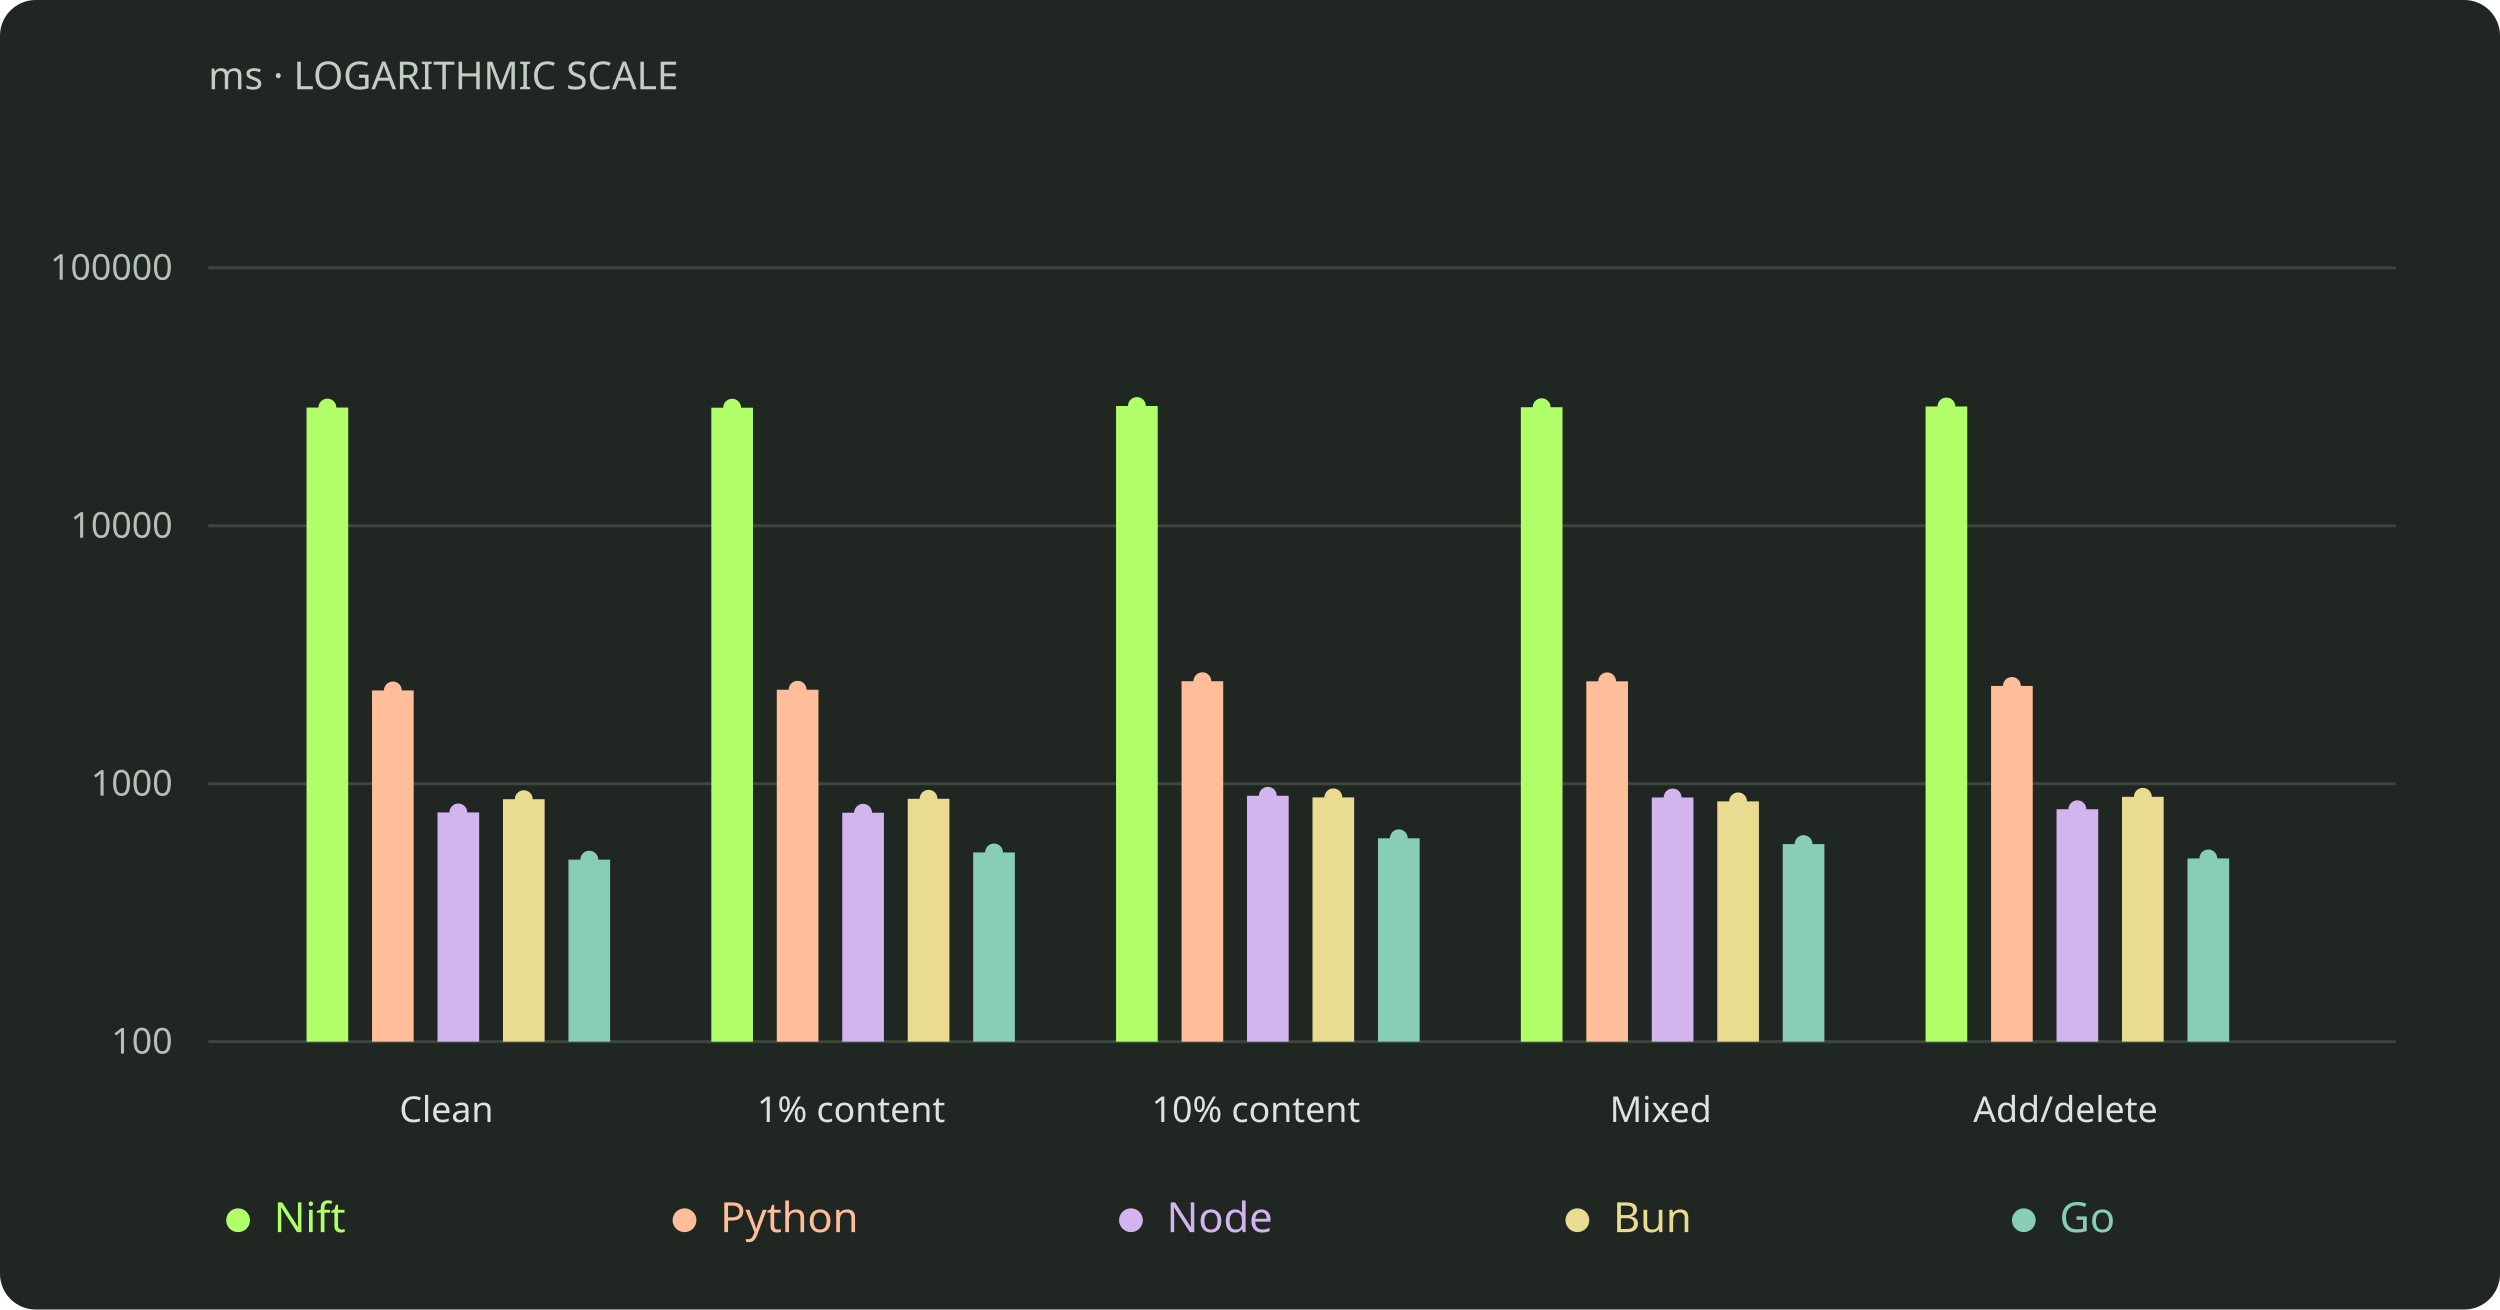
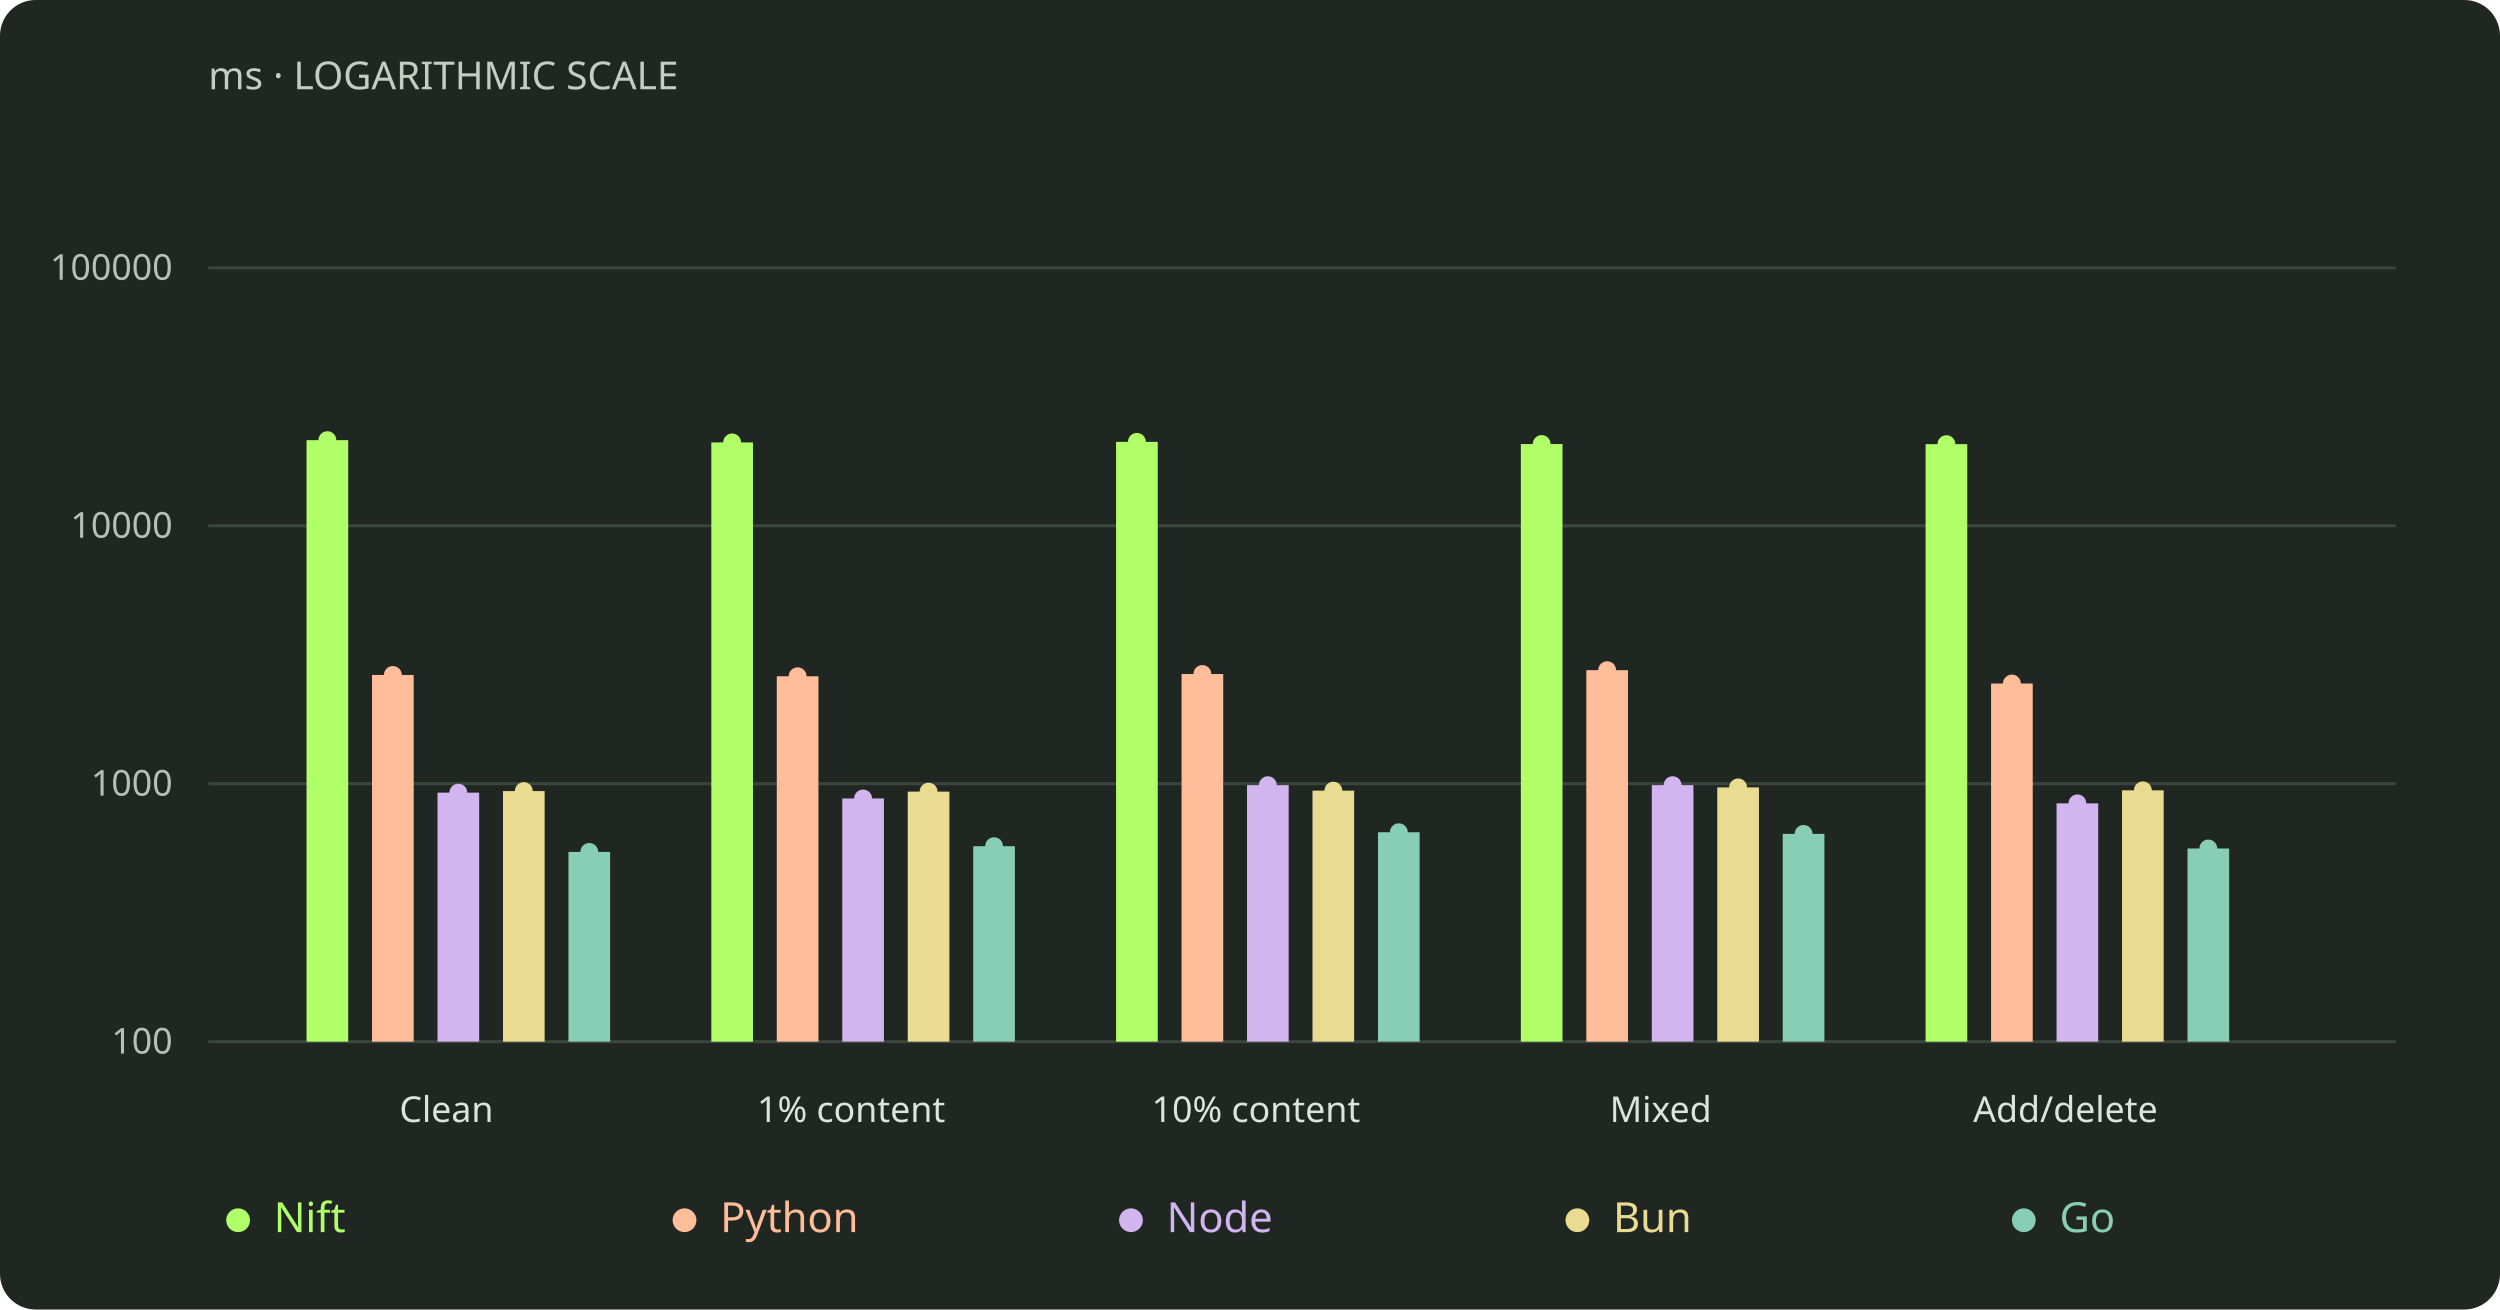
<svg xmlns="http://www.w3.org/2000/svg" viewBox="0 0 840 440" role="img" aria-labelledby="title desc">
  <rect width="840" height="440" fill="#202622" rx="12" />
  <text x="70" y="30" fill="#c3cdc4" font-family="sans-serif" font-size="13">ms · LOGARITHMIC SCALE</text>
  <path d="M70 350.0H805" stroke="#3b463d" />
  <text x="58" y="354.0" text-anchor="end" fill="#b6c0b7" font-family="sans-serif" font-size="12">100</text>
  <path d="M70 263.333H805" stroke="#3b463d" />
  <text x="58" y="267.333" text-anchor="end" fill="#b6c0b7" font-family="sans-serif" font-size="12">1000</text>
  <path d="M70 176.667H805" stroke="#3b463d" />
  <text x="58" y="180.667" text-anchor="end" fill="#b6c0b7" font-family="sans-serif" font-size="12">10000</text>
  <path d="M70 90.0H805" stroke="#3b463d" />
  <text x="58" y="94.0" text-anchor="end" fill="#b6c0b7" font-family="sans-serif" font-size="12">100000</text>
-   <path d="M110.0 350V136.938" stroke="#b1ff68" stroke-width="14" />
-   <circle cx="110.0" cy="136.938" r="3" fill="#b1ff68" />
-   <path d="M246.0 350V136.987" stroke="#b1ff68" stroke-width="14" />
-   <circle cx="246.0" cy="136.987" r="3" fill="#b1ff68" />
-   <path d="M382.0 350V136.421" stroke="#b1ff68" stroke-width="14" />
-   <circle cx="382.0" cy="136.421" r="3" fill="#b1ff68" />
-   <path d="M518.0 350V136.826" stroke="#b1ff68" stroke-width="14" />
-   <circle cx="518.0" cy="136.826" r="3" fill="#b1ff68" />
-   <path d="M654.0 350V136.579" stroke="#b1ff68" stroke-width="14" />
-   <circle cx="654.0" cy="136.579" r="3" fill="#b1ff68" />
+   <path d="M110.0 350V147.891" stroke="#b1ff68" stroke-width="14" />
+   <circle cx="110.0" cy="147.891" r="3" fill="#b1ff68" />
+   <path d="M246.0 350V148.655" stroke="#b1ff68" stroke-width="14" />
+   <circle cx="246.0" cy="148.655" r="3" fill="#b1ff68" />
+   <path d="M382.0 350V148.468" stroke="#b1ff68" stroke-width="14" />
+   <circle cx="382.0" cy="148.468" r="3" fill="#b1ff68" />
+   <path d="M518.0 350V149.202" stroke="#b1ff68" stroke-width="14" />
+   <circle cx="518.0" cy="149.202" r="3" fill="#b1ff68" />
+   <path d="M654.0 350V149.235" stroke="#b1ff68" stroke-width="14" />
+   <circle cx="654.0" cy="149.235" r="3" fill="#b1ff68" />
  <circle cx="80" cy="410" r="4" fill="#b1ff68" />
  <text x="92" y="414" fill="#b1ff68" font-family="sans-serif" font-size="14">Nift</text>
-   <path d="M132.0 350V231.989" stroke="#ffbd9a" stroke-width="14" />
-   <circle cx="132.0" cy="231.989" r="3" fill="#ffbd9a" />
-   <path d="M268.0 350V231.751" stroke="#ffbd9a" stroke-width="14" />
-   <circle cx="268.0" cy="231.751" r="3" fill="#ffbd9a" />
-   <path d="M404.0 350V228.893" stroke="#ffbd9a" stroke-width="14" />
-   <circle cx="404.0" cy="228.893" r="3" fill="#ffbd9a" />
-   <path d="M540.0 350V228.928" stroke="#ffbd9a" stroke-width="14" />
-   <circle cx="540.0" cy="228.928" r="3" fill="#ffbd9a" />
-   <path d="M676.0 350V230.473" stroke="#ffbd9a" stroke-width="14" />
-   <circle cx="676.0" cy="230.473" r="3" fill="#ffbd9a" />
+   <path d="M132.0 350V226.786" stroke="#ffbd9a" stroke-width="14" />
+   <circle cx="132.0" cy="226.786" r="3" fill="#ffbd9a" />
+   <path d="M268.0 350V227.227" stroke="#ffbd9a" stroke-width="14" />
+   <circle cx="268.0" cy="227.227" r="3" fill="#ffbd9a" />
+   <path d="M404.0 350V226.473" stroke="#ffbd9a" stroke-width="14" />
+   <circle cx="404.0" cy="226.473" r="3" fill="#ffbd9a" />
+   <path d="M540.0 350V225.175" stroke="#ffbd9a" stroke-width="14" />
+   <circle cx="540.0" cy="225.175" r="3" fill="#ffbd9a" />
+   <path d="M676.0 350V229.658" stroke="#ffbd9a" stroke-width="14" />
+   <circle cx="676.0" cy="229.658" r="3" fill="#ffbd9a" />
  <circle cx="230" cy="410" r="4" fill="#ffbd9a" />
  <text x="242" y="414" fill="#ffbd9a" font-family="sans-serif" font-size="14">Python</text>
-   <path d="M154.0 350V272.979" stroke="#d2b4ef" stroke-width="14" />
-   <circle cx="154.0" cy="272.979" r="3" fill="#d2b4ef" />
-   <path d="M290.0 350V273.076" stroke="#d2b4ef" stroke-width="14" />
-   <circle cx="290.0" cy="273.076" r="3" fill="#d2b4ef" />
-   <path d="M426.0 350V267.383" stroke="#d2b4ef" stroke-width="14" />
-   <circle cx="426.0" cy="267.383" r="3" fill="#d2b4ef" />
-   <path d="M562.0 350V267.951" stroke="#d2b4ef" stroke-width="14" />
-   <circle cx="562.0" cy="267.951" r="3" fill="#d2b4ef" />
-   <path d="M698.0 350V271.904" stroke="#d2b4ef" stroke-width="14" />
-   <circle cx="698.0" cy="271.904" r="3" fill="#d2b4ef" />
+   <path d="M154.0 350V266.327" stroke="#d2b4ef" stroke-width="14" />
+   <circle cx="154.0" cy="266.327" r="3" fill="#d2b4ef" />
+   <path d="M290.0 350V268.282" stroke="#d2b4ef" stroke-width="14" />
+   <circle cx="290.0" cy="268.282" r="3" fill="#d2b4ef" />
+   <path d="M426.0 350V263.819" stroke="#d2b4ef" stroke-width="14" />
+   <circle cx="426.0" cy="263.819" r="3" fill="#d2b4ef" />
+   <path d="M562.0 350V263.807" stroke="#d2b4ef" stroke-width="14" />
+   <circle cx="562.0" cy="263.807" r="3" fill="#d2b4ef" />
+   <path d="M698.0 350V269.93" stroke="#d2b4ef" stroke-width="14" />
+   <circle cx="698.0" cy="269.93" r="3" fill="#d2b4ef" />
  <circle cx="380" cy="410" r="4" fill="#d2b4ef" />
  <text x="392" y="414" fill="#d2b4ef" font-family="sans-serif" font-size="14">Node</text>
-   <path d="M176.0 350V268.533" stroke="#e9dc91" stroke-width="14" />
-   <circle cx="176.0" cy="268.533" r="3" fill="#e9dc91" />
-   <path d="M312.0 350V268.39" stroke="#e9dc91" stroke-width="14" />
-   <circle cx="312.0" cy="268.39" r="3" fill="#e9dc91" />
-   <path d="M448.0 350V267.919" stroke="#e9dc91" stroke-width="14" />
-   <circle cx="448.0" cy="267.919" r="3" fill="#e9dc91" />
-   <path d="M584.0 350V269.26" stroke="#e9dc91" stroke-width="14" />
-   <circle cx="584.0" cy="269.26" r="3" fill="#e9dc91" />
-   <path d="M720.0 350V267.728" stroke="#e9dc91" stroke-width="14" />
-   <circle cx="720.0" cy="267.728" r="3" fill="#e9dc91" />
+   <path d="M176.0 350V265.797" stroke="#e9dc91" stroke-width="14" />
+   <circle cx="176.0" cy="265.797" r="3" fill="#e9dc91" />
+   <path d="M312.0 350V265.983" stroke="#e9dc91" stroke-width="14" />
+   <circle cx="312.0" cy="265.983" r="3" fill="#e9dc91" />
+   <path d="M448.0 350V265.657" stroke="#e9dc91" stroke-width="14" />
+   <circle cx="448.0" cy="265.657" r="3" fill="#e9dc91" />
+   <path d="M584.0 350V264.567" stroke="#e9dc91" stroke-width="14" />
+   <circle cx="584.0" cy="264.567" r="3" fill="#e9dc91" />
+   <path d="M720.0 350V265.552" stroke="#e9dc91" stroke-width="14" />
+   <circle cx="720.0" cy="265.552" r="3" fill="#e9dc91" />
  <circle cx="530" cy="410" r="4" fill="#e9dc91" />
  <text x="542" y="414" fill="#e9dc91" font-family="sans-serif" font-size="14">Bun</text>
-   <path d="M198.0 350V288.84" stroke="#88cdb5" stroke-width="14" />
-   <circle cx="198.0" cy="288.84" r="3" fill="#88cdb5" />
-   <path d="M334.0 350V286.417" stroke="#88cdb5" stroke-width="14" />
-   <circle cx="334.0" cy="286.417" r="3" fill="#88cdb5" />
-   <path d="M470.0 350V281.67" stroke="#88cdb5" stroke-width="14" />
-   <circle cx="470.0" cy="281.67" r="3" fill="#88cdb5" />
-   <path d="M606.0 350V283.618" stroke="#88cdb5" stroke-width="14" />
-   <circle cx="606.0" cy="283.618" r="3" fill="#88cdb5" />
-   <path d="M742.0 350V288.435" stroke="#88cdb5" stroke-width="14" />
-   <circle cx="742.0" cy="288.435" r="3" fill="#88cdb5" />
+   <path d="M198.0 350V286.249" stroke="#88cdb5" stroke-width="14" />
+   <circle cx="198.0" cy="286.249" r="3" fill="#88cdb5" />
+   <path d="M334.0 350V284.324" stroke="#88cdb5" stroke-width="14" />
+   <circle cx="334.0" cy="284.324" r="3" fill="#88cdb5" />
+   <path d="M470.0 350V279.634" stroke="#88cdb5" stroke-width="14" />
+   <circle cx="470.0" cy="279.634" r="3" fill="#88cdb5" />
+   <path d="M606.0 350V280.185" stroke="#88cdb5" stroke-width="14" />
+   <circle cx="606.0" cy="280.185" r="3" fill="#88cdb5" />
+   <path d="M742.0 350V285.09" stroke="#88cdb5" stroke-width="14" />
+   <circle cx="742.0" cy="285.09" r="3" fill="#88cdb5" />
  <circle cx="680" cy="410" r="4" fill="#88cdb5" />
  <text x="692" y="414" fill="#88cdb5" font-family="sans-serif" font-size="14">Go</text>
  <text x="150.0" y="377" text-anchor="middle" fill="#dce4dd" font-family="sans-serif" font-size="12">Clean</text>
  <text x="286.0" y="377" text-anchor="middle" fill="#dce4dd" font-family="sans-serif" font-size="12">1% content</text>
  <text x="422.0" y="377" text-anchor="middle" fill="#dce4dd" font-family="sans-serif" font-size="12">10% content</text>
  <text x="558.0" y="377" text-anchor="middle" fill="#dce4dd" font-family="sans-serif" font-size="12">Mixed</text>
  <text x="694.0" y="377" text-anchor="middle" fill="#dce4dd" font-family="sans-serif" font-size="12">Add/delete</text>
</svg>
